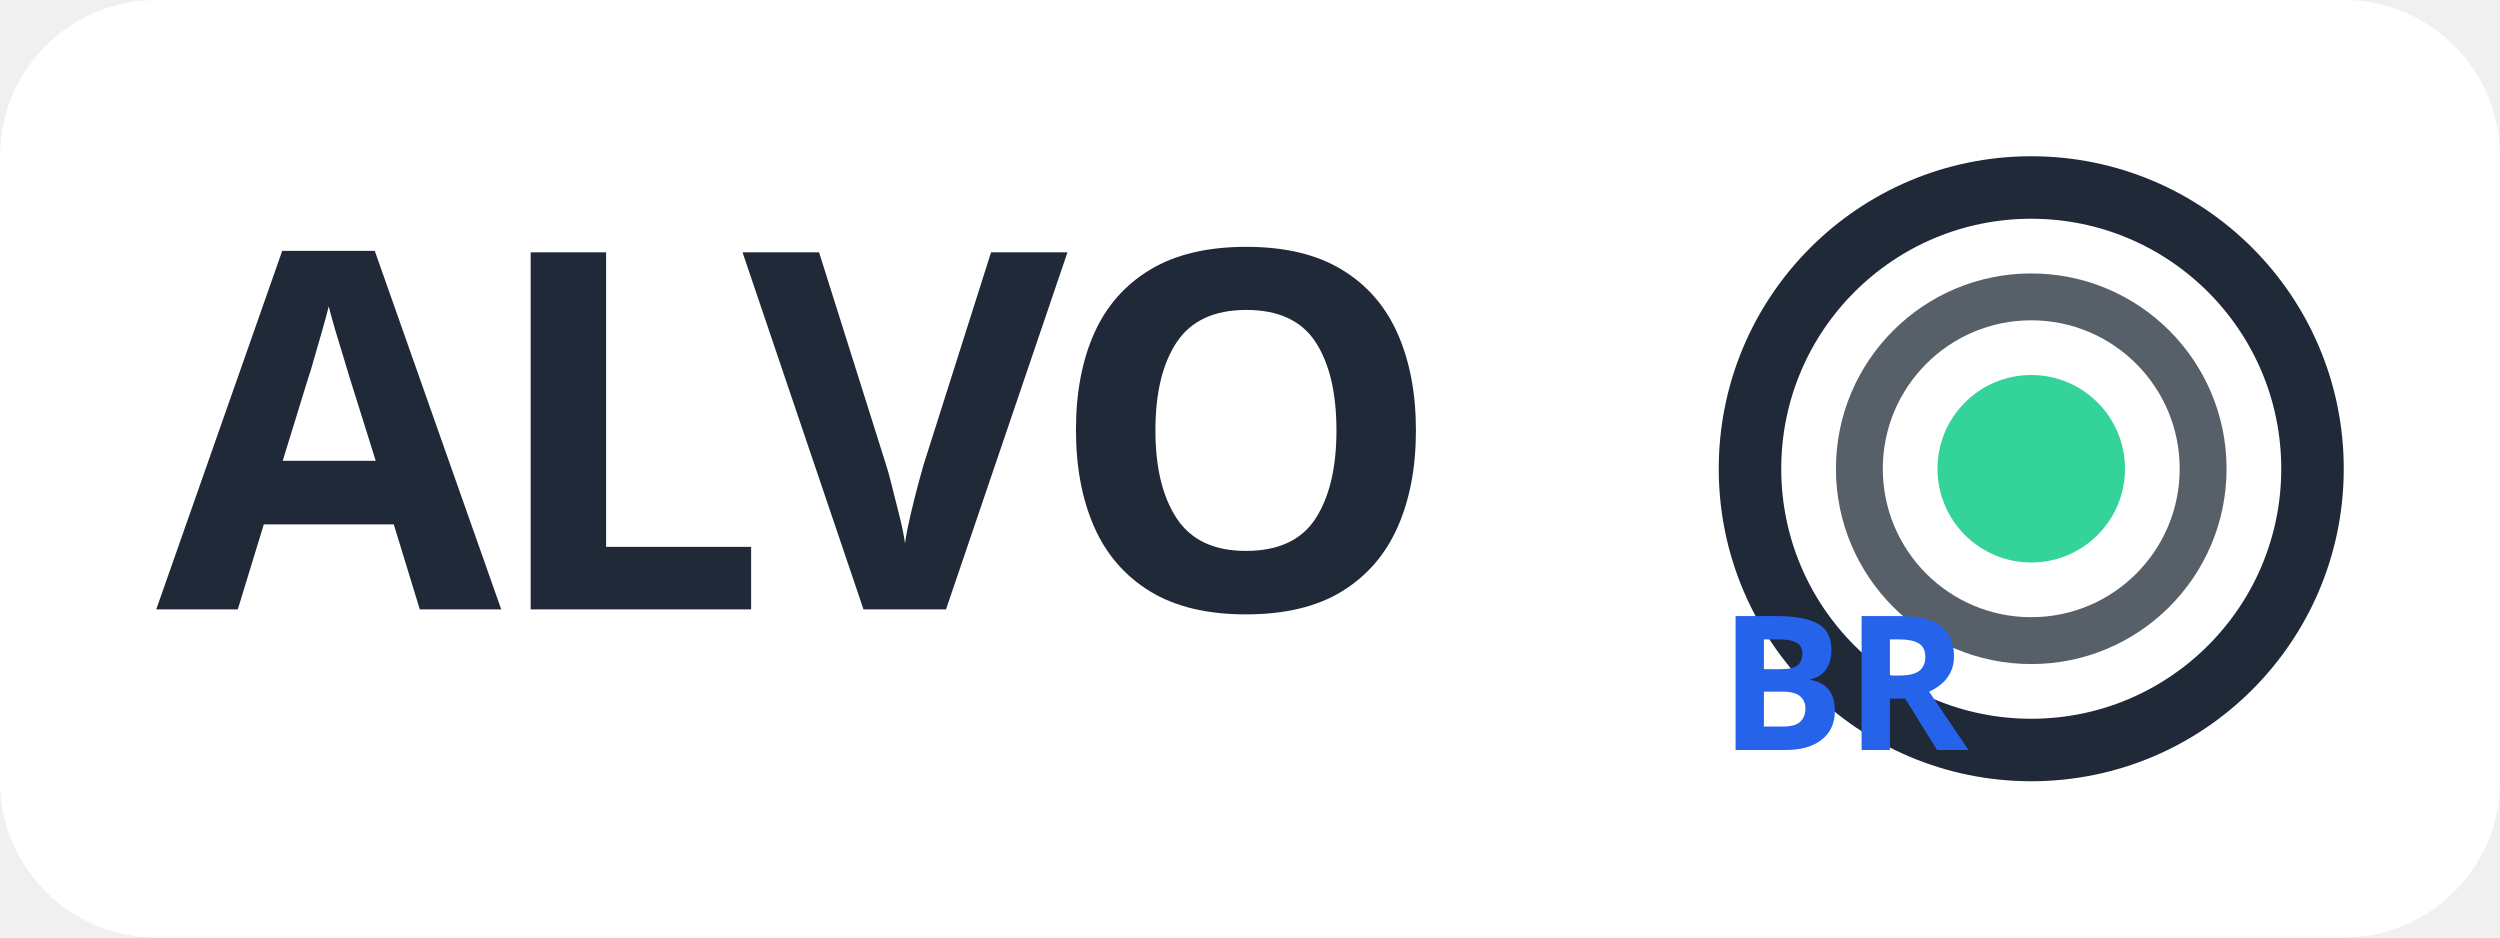
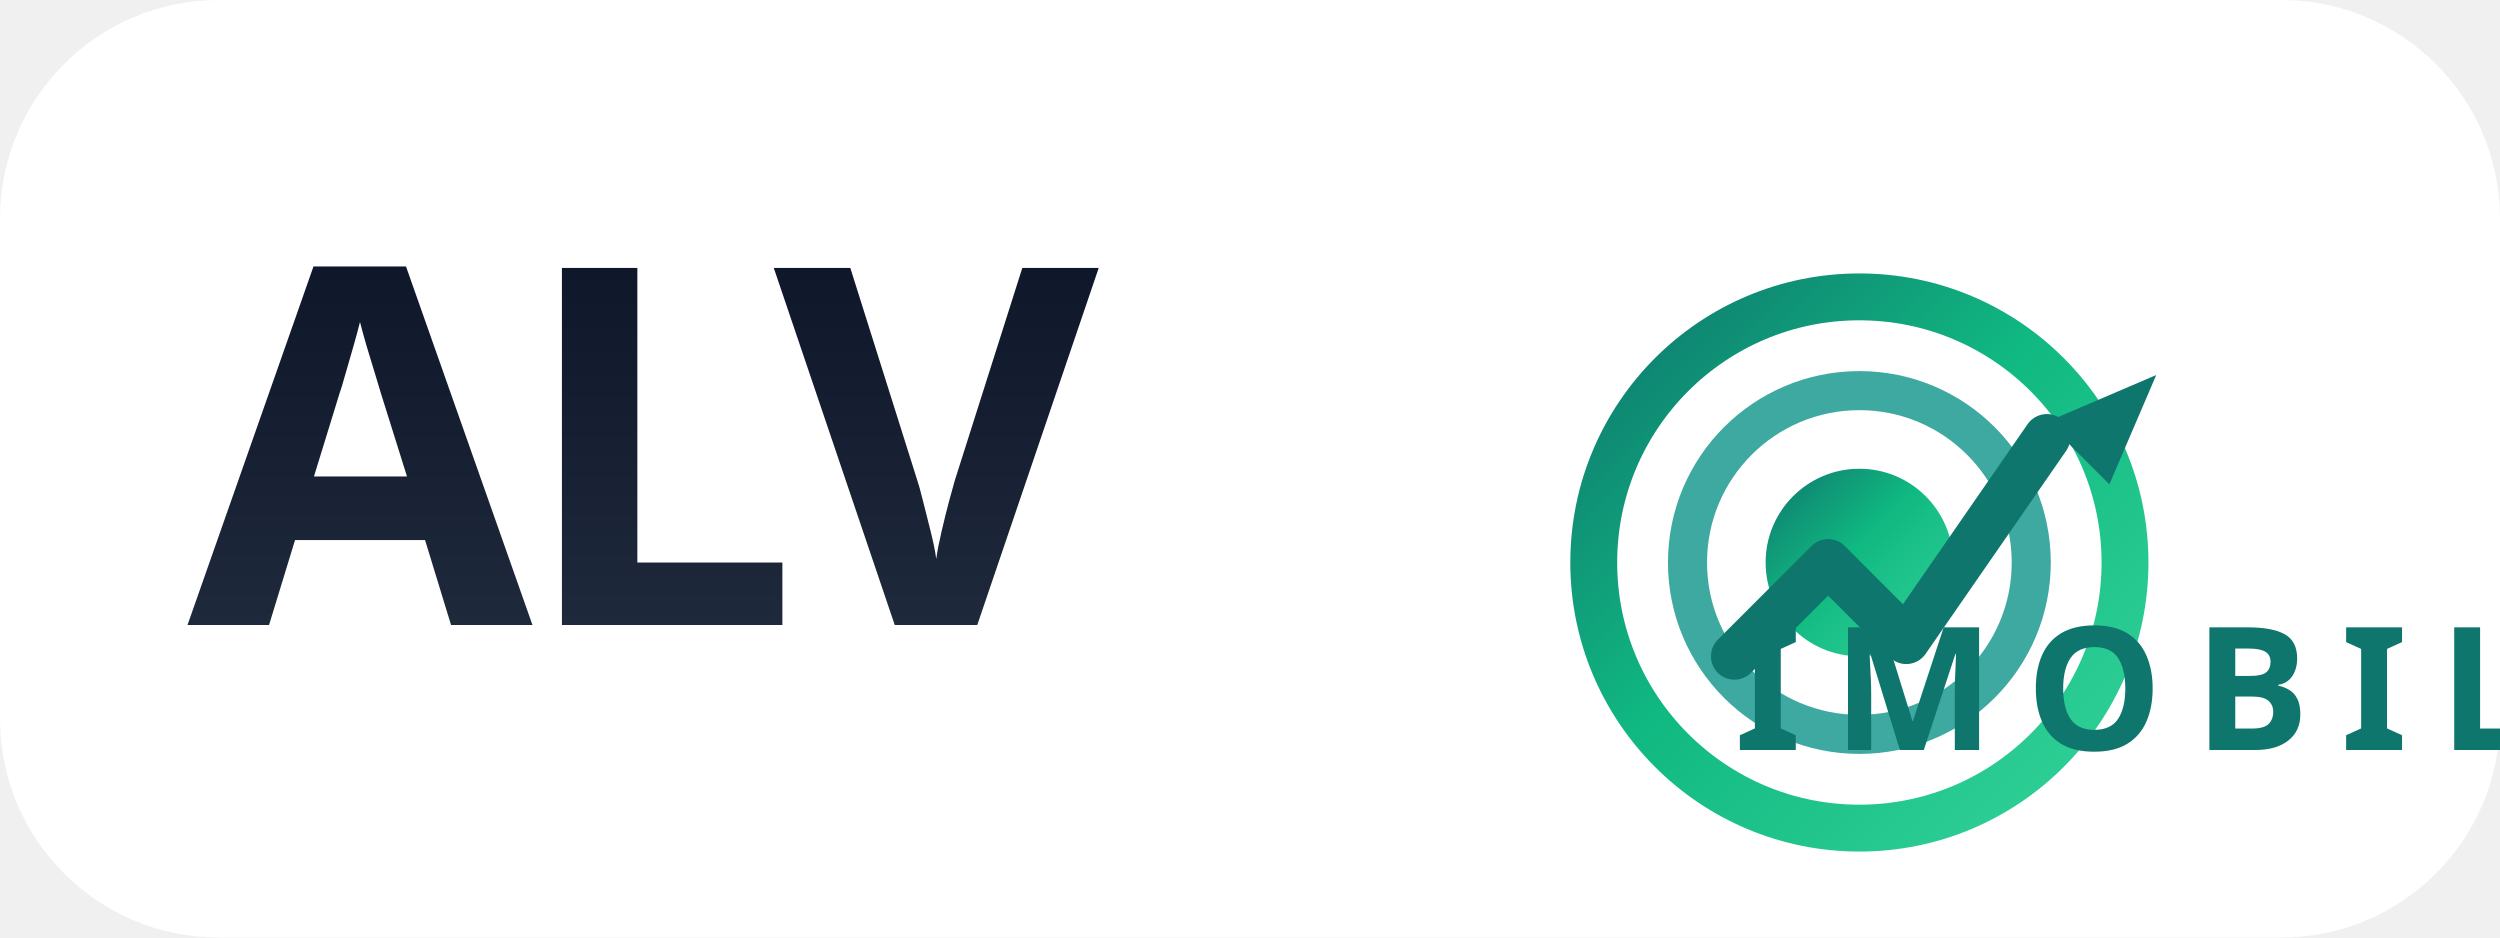
<svg xmlns="http://www.w3.org/2000/svg" width="320" height="120" viewBox="0 0 320 120" role="img" aria-labelledby="title desc">
-   <rect width="320" height="120" rx="20" fill="#ffffff" />
-   <text x="20" y="78" font-family="'Poppins', 'Segoe UI', sans-serif" font-size="64" font-weight="800" fill="#1f2937" letter-spacing="-2">ALVO</text>
-   <g transform="translate(220,20)">
-     <circle cx="40" cy="40" r="36" fill="none" stroke="#1f2937" stroke-width="8" />
-     <circle cx="40" cy="40" r="22" fill="none" stroke="#1f2937" stroke-width="6" opacity="0.75" />
-     <circle cx="40" cy="40" r="12" fill="#34d399" />
+   <defs>
+     <linearGradient id="alvoGradient" x1="0%" y1="0%" x2="100%" y2="100%">
+       <stop offset="0%" stop-color="#0f766e" />
+       <stop offset="45%" stop-color="#10b981" />
+       <stop offset="100%" stop-color="#34d399" />
+     </linearGradient>
+     <linearGradient id="textGradient" x1="0%" y1="0%" x2="0%" y2="100%">
+       <stop offset="0%" stop-color="#0f172a" />
+       <stop offset="100%" stop-color="#1e293b" />
+     </linearGradient>
+   </defs>
+   <rect width="320" height="120" rx="28" fill="#ffffff" />
+   <g transform="translate(24,34)">
+     <text x="0" y="46" font-family="'Poppins', 'Segoe UI', sans-serif" font-size="64" font-weight="700" fill="url(#textGradient)" letter-spacing="-2">
+       ALV
+     </text>
+     <g transform="translate(178,2)">
+       <circle cx="36" cy="36" r="34" fill="none" stroke="url(#alvoGradient)" stroke-width="6" />
+       <circle cx="36" cy="36" r="22" fill="none" stroke="#0d9488" stroke-width="5" opacity="0.8" />
+       <circle cx="36" cy="36" r="12" fill="url(#alvoGradient)" />
+       <path d="M20 48 l12 -12 l10 10 l18 -26" fill="none" stroke="#0f766e" stroke-width="6" stroke-linecap="round" stroke-linejoin="round" />
+       <polygon points="60,18 74,12 68,26" fill="#0f766e" />
+     </g>
  </g>
-   <text x="220" y="96" font-family="'Poppins', 'Segoe UI', sans-serif" font-size="24" font-weight="700" fill="#2563eb">BR</text>
+   <text x="222" y="96" font-family="'Poppins', 'Segoe UI', sans-serif" font-size="22" font-weight="600" letter-spacing="4" fill="#0f766e">
+     IMOBILIÁRIA
+   </text>
</svg>
